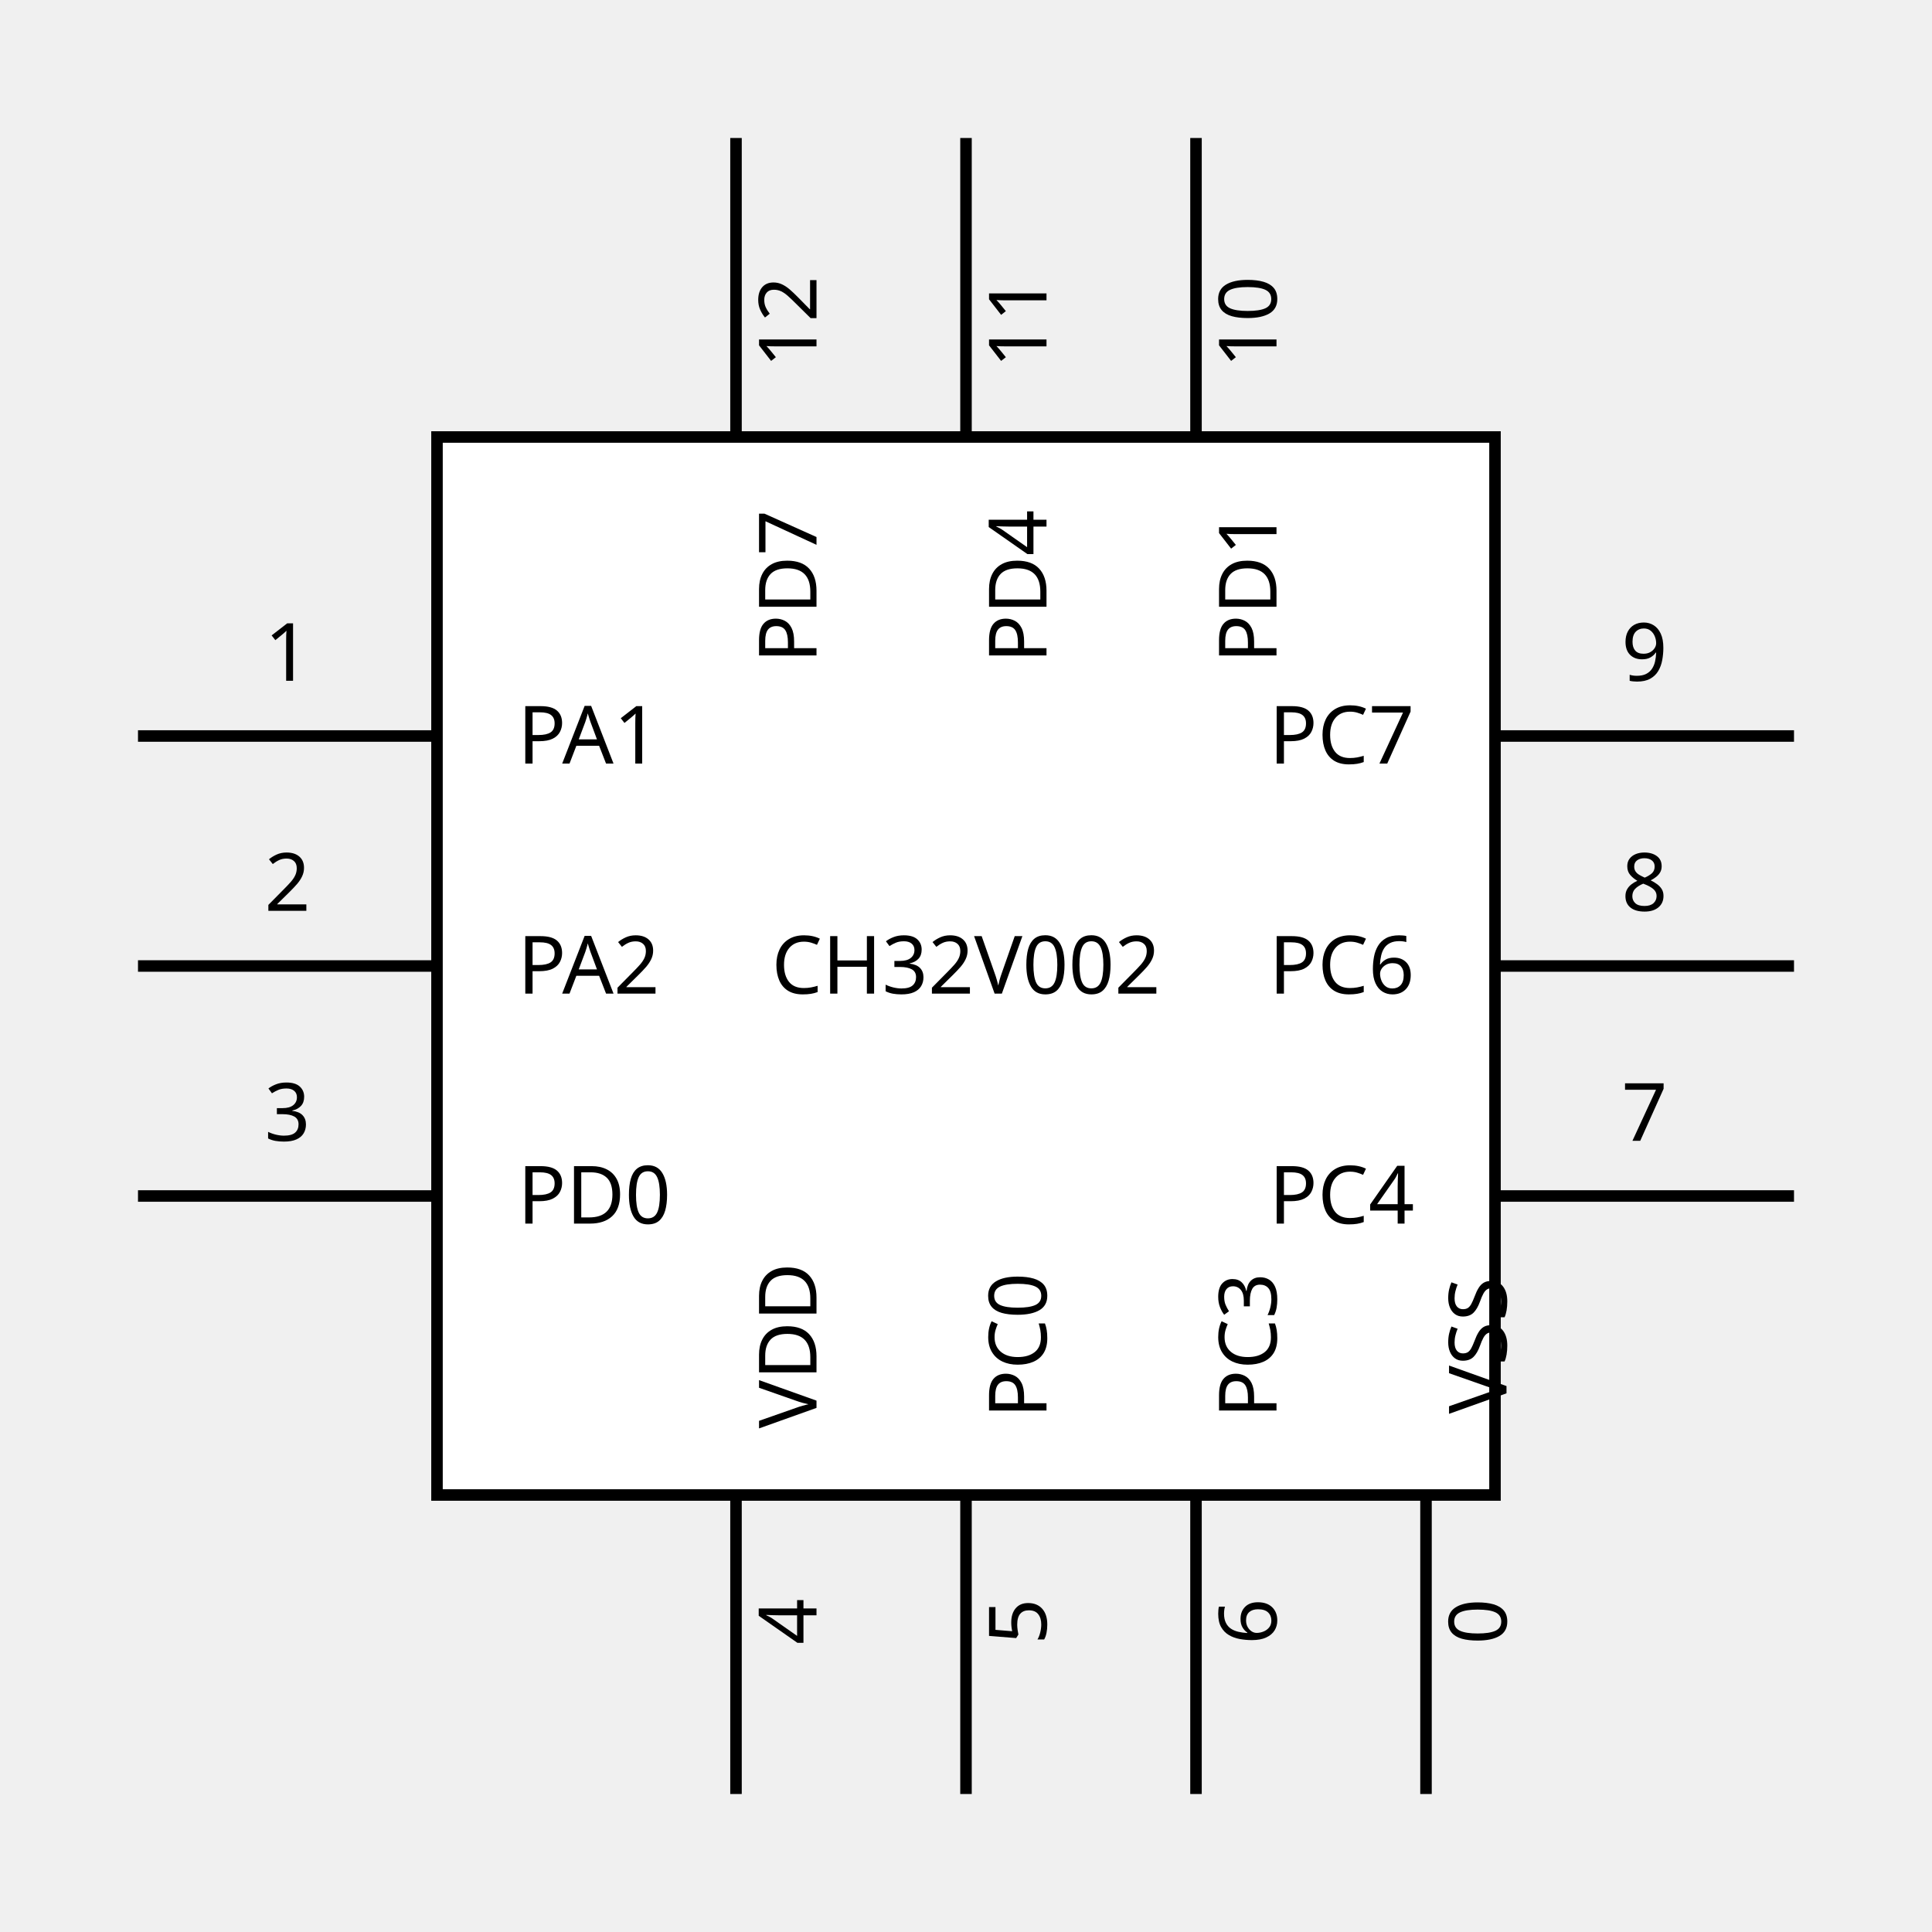
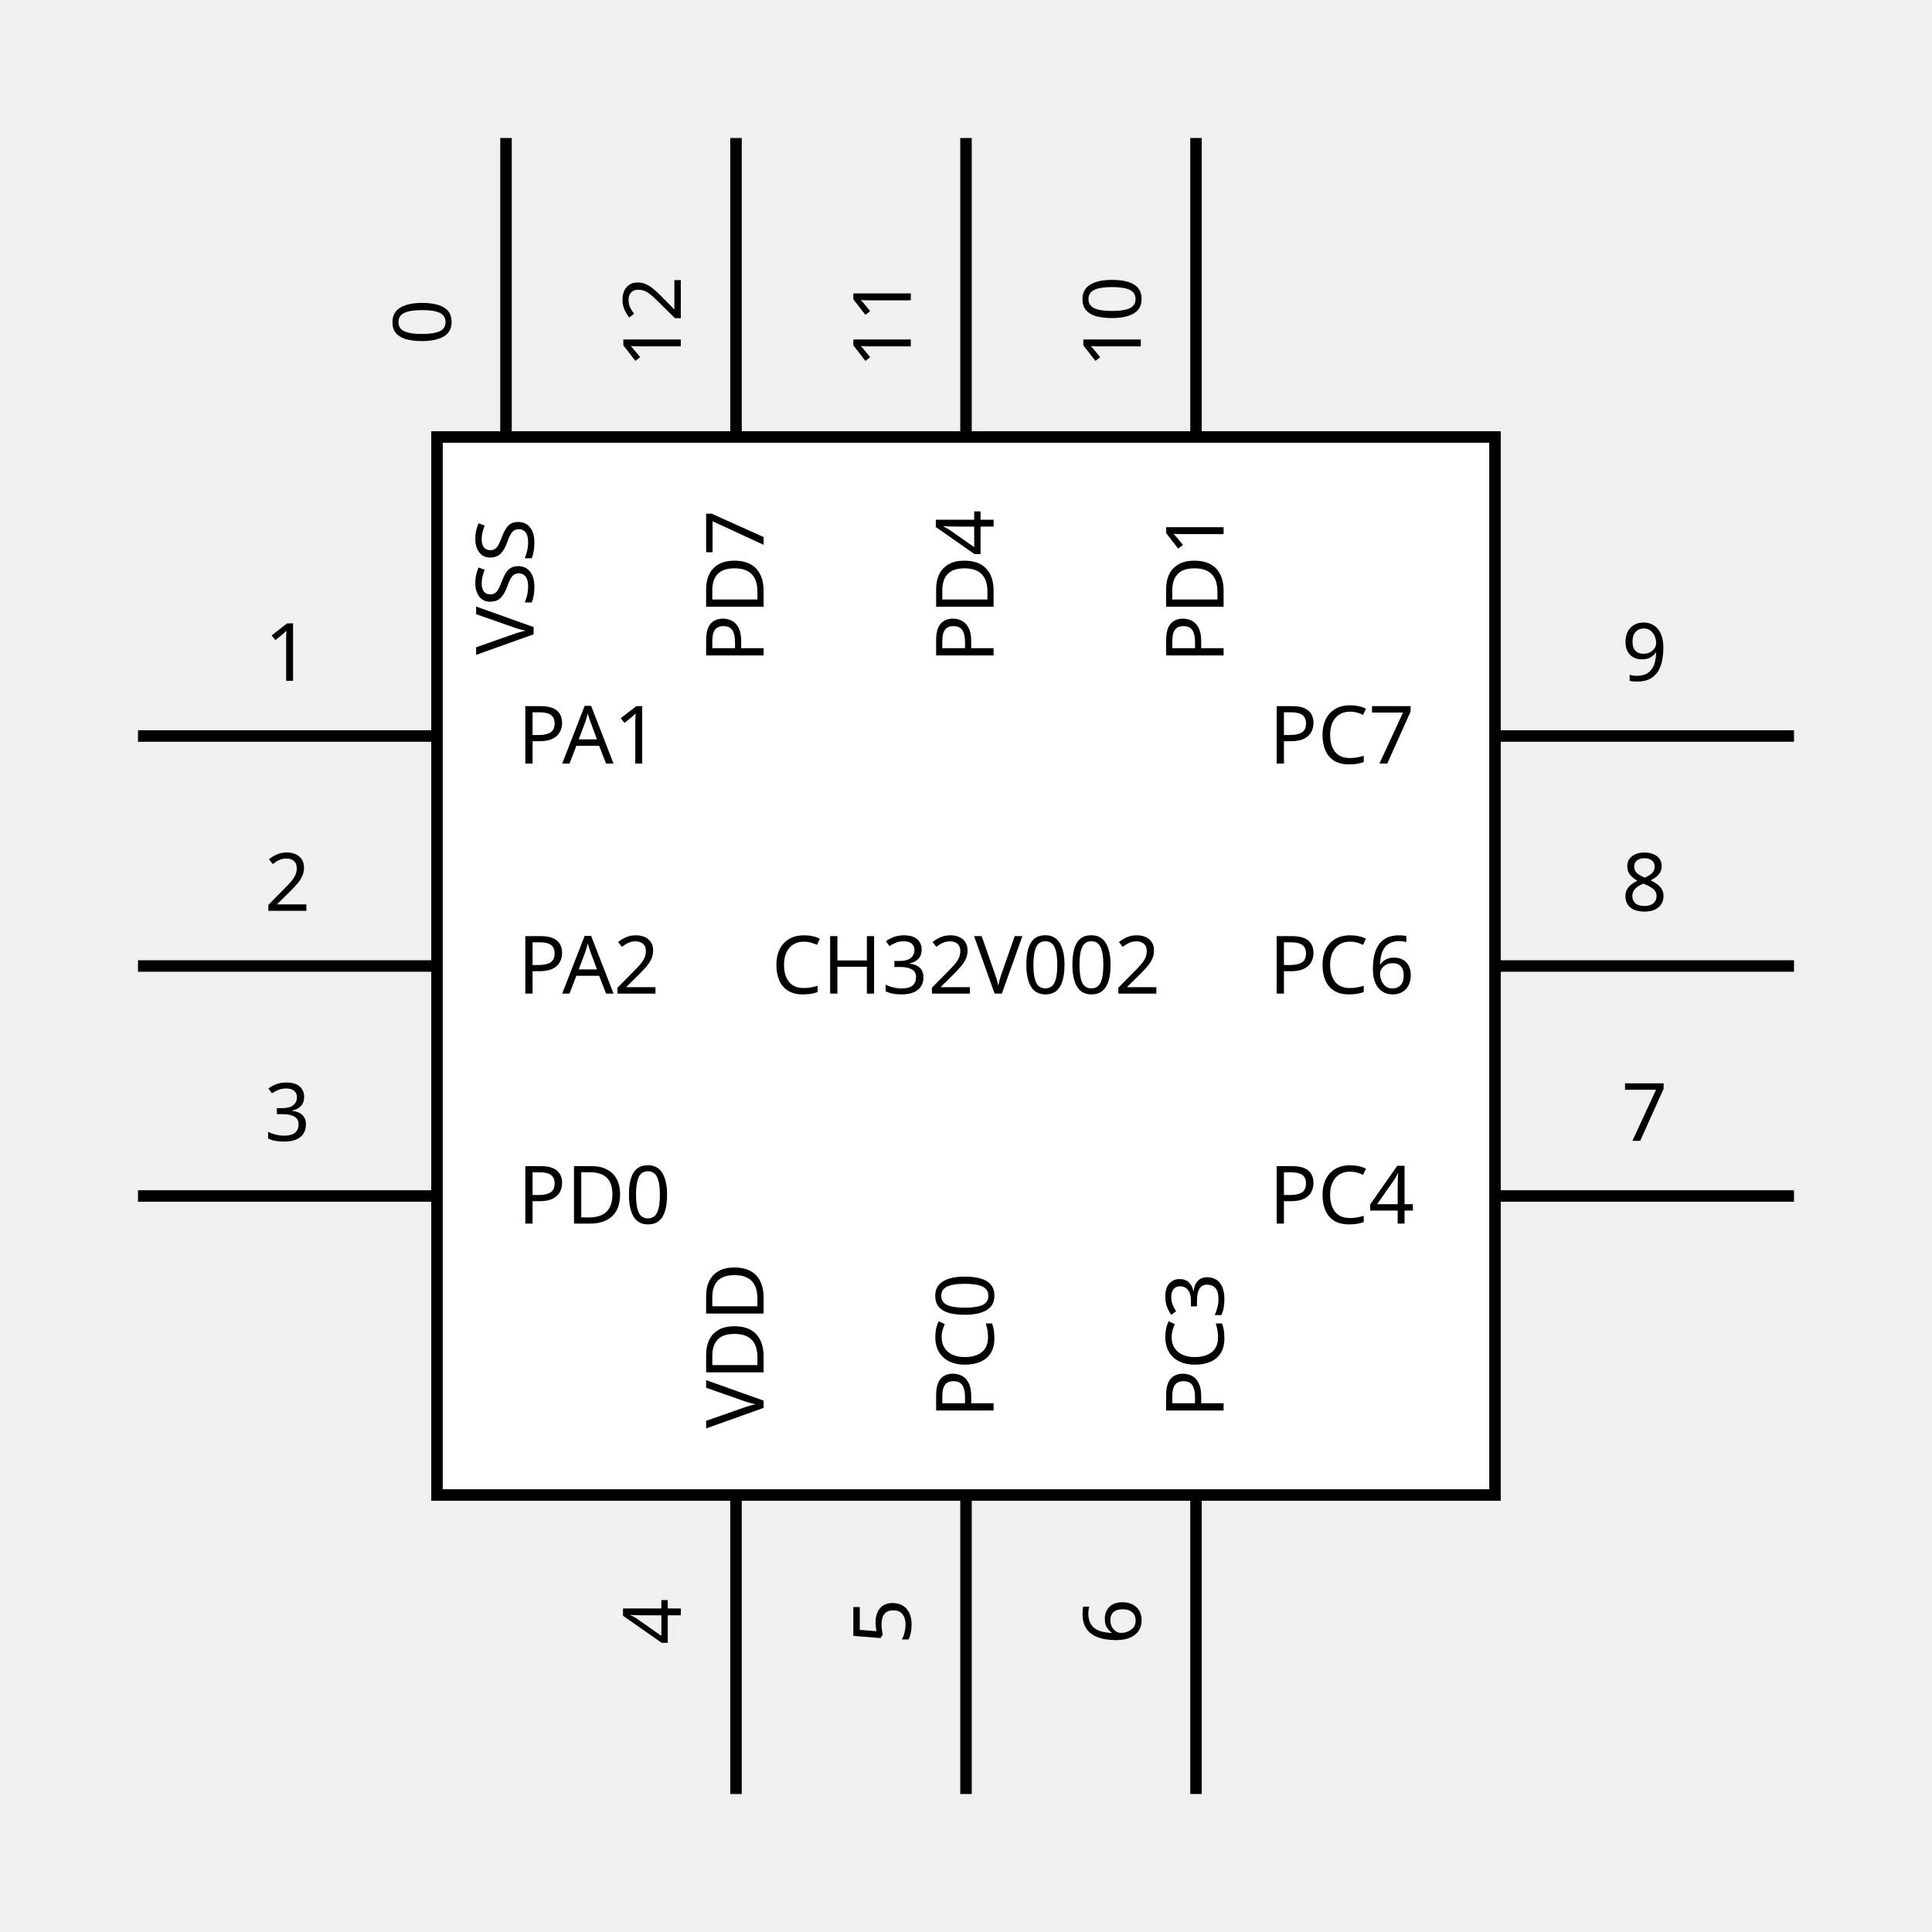
<svg xmlns="http://www.w3.org/2000/svg" width="0.84in" height="0.84in" viewBox="-190 -190 840 840">
  <g id="schematic">
    <rect x="0" y="0" width="460" height="460" fill="#FFFFFF" stroke="#000000" stroke-width="5" />
    <line class="pin" id="connector0pin" connectorname="PA1" x1="0" y1="130" x2="-130" y2="130" stroke="#000000" stroke-width="5" />
    <rect class="terminal" id="connector0terminal" x="-130" y="130" width="0" height="0" fill="none" />
    <text x="-65" y="106" font-size="35" fill="#000000" text-anchor="middle" font-family="DroidSans">1</text>
    <text x="35" y="142" font-size="35" fill="#000000" text-anchor="start" font-family="DroidSans">PA1</text>
    <line class="pin" id="connector1pin" connectorname="PA2" x1="0" y1="230" x2="-130" y2="230" stroke="#000000" stroke-width="5" />
    <rect class="terminal" id="connector1terminal" x="-130" y="230" width="0" height="0" fill="none" />
    <text x="-65" y="206" font-size="35" fill="#000000" text-anchor="middle" font-family="DroidSans">2</text>
    <text x="35" y="242" font-size="35" fill="#000000" text-anchor="start" font-family="DroidSans">PA2</text>
    <line class="pin" id="connector2pin" connectorname="PD0" x1="0" y1="330" x2="-130" y2="330" stroke="#000000" stroke-width="5" />
    <rect class="terminal" id="connector2terminal" x="-130" y="330" width="0" height="0" fill="none" />
    <text x="-65" y="306" font-size="35" fill="#000000" text-anchor="middle" font-family="DroidSans">3</text>
    <text x="35" y="342" font-size="35" fill="#000000" text-anchor="start" font-family="DroidSans">PD0</text>
    <line class="pin" id="connector3pin" connectorname="VDD" x1="130" y1="460" x2="130" y2="590" stroke="#000000" stroke-width="5" />
    <rect class="terminal" id="connector3terminal" x="130" y="590" width="0" height="0" fill="none" />
-     <text x="165" y="515" font-size="35" fill="#000000" text-anchor="middle" font-family="DroidSans" transform="rotate(270 165 515)">4</text>
-     <text x="165" y="395" font-size="35" fill="#000000" text-anchor="middle" font-family="DroidSans" transform="rotate(270 165 395)">VDD</text>
+     <text x="106" y="515" font-size="35" fill="#000000" text-anchor="middle" font-family="DroidSans" transform="rotate(270 106 515)">4</text>
+     <text x="142" y="395" font-size="35" fill="#000000" text-anchor="middle" font-family="DroidSans" transform="rotate(270 142 395)">VDD</text>
    <line class="pin" id="connector4pin" connectorname="PC0" x1="230" y1="460" x2="230" y2="590" stroke="#000000" stroke-width="5" />
    <rect class="terminal" id="connector4terminal" x="230" y="590" width="0" height="0" fill="none" />
-     <text x="265" y="515" font-size="35" fill="#000000" text-anchor="middle" font-family="DroidSans" transform="rotate(270 265 515)">5</text>
-     <text x="265" y="395" font-size="35" fill="#000000" text-anchor="middle" font-family="DroidSans" transform="rotate(270 265 395)">PC0</text>
+     <text x="206" y="515" font-size="35" fill="#000000" text-anchor="middle" font-family="DroidSans" transform="rotate(270 206 515)">5</text>
+     <text x="242" y="395" font-size="35" fill="#000000" text-anchor="middle" font-family="DroidSans" transform="rotate(270 242 395)">PC0</text>
    <line class="pin" id="connector5pin" connectorname="PC3" x1="330" y1="460" x2="330" y2="590" stroke="#000000" stroke-width="5" />
    <rect class="terminal" id="connector5terminal" x="330" y="590" width="0" height="0" fill="none" />
-     <text x="365" y="515" font-size="35" fill="#000000" text-anchor="middle" font-family="DroidSans" transform="rotate(270 365 515)">6</text>
-     <text x="365" y="395" font-size="35" fill="#000000" text-anchor="middle" font-family="DroidSans" transform="rotate(270 365 395)">PC3</text>
+     <text x="306" y="515" font-size="35" fill="#000000" text-anchor="middle" font-family="DroidSans" transform="rotate(270 306 515)">6</text>
+     <text x="342" y="395" font-size="35" fill="#000000" text-anchor="middle" font-family="DroidSans" transform="rotate(270 342 395)">PC3</text>
    <line class="pin" id="connector6pin" connectorname="PC4" x1="460" y1="330" x2="590" y2="330" stroke="#000000" stroke-width="5" />
    <rect class="terminal" id="connector6terminal" x="590" y="330" width="0" height="0" fill="none" />
    <text x="525" y="306" font-size="35" fill="#000000" text-anchor="middle" font-family="DroidSans">7</text>
    <text x="425" y="342" font-size="35" fill="#000000" text-anchor="end" font-family="DroidSans">PC4</text>
    <line class="pin" id="connector7pin" connectorname="PC6" x1="460" y1="230" x2="590" y2="230" stroke="#000000" stroke-width="5" />
    <rect class="terminal" id="connector7terminal" x="590" y="230" width="0" height="0" fill="none" />
    <text x="525" y="206" font-size="35" fill="#000000" text-anchor="middle" font-family="DroidSans">8</text>
    <text x="425" y="242" font-size="35" fill="#000000" text-anchor="end" font-family="DroidSans">PC6</text>
    <line class="pin" id="connector8pin" connectorname="PC7" x1="460" y1="130" x2="590" y2="130" stroke="#000000" stroke-width="5" />
    <rect class="terminal" id="connector8terminal" x="590" y="130" width="0" height="0" fill="none" />
    <text x="525" y="106" font-size="35" fill="#000000" text-anchor="middle" font-family="DroidSans">9</text>
    <text x="425" y="142" font-size="35" fill="#000000" text-anchor="end" font-family="DroidSans">PC7</text>
    <line class="pin" id="connector9pin" connectorname="PD1" x1="330" y1="0" x2="330" y2="-130" stroke="#000000" stroke-width="5" />
    <rect class="terminal" id="connector9terminal" x="330" y="-130" width="0" height="0" fill="none" />
-     <text x="365" y="-50" font-size="35" fill="#000000" text-anchor="middle" font-family="DroidSans" transform="rotate(270 365 -50)">10</text>
-     <text x="365" y="65" font-size="35" fill="#000000" text-anchor="middle" font-family="DroidSans" transform="rotate(270 365 65)">PD1</text>
+     <text x="306" y="-50" font-size="35" fill="#000000" text-anchor="middle" font-family="DroidSans" transform="rotate(270 306 -50)">10</text>
+     <text x="342" y="65" font-size="35" fill="#000000" text-anchor="middle" font-family="DroidSans" transform="rotate(270 342 65)">PD1</text>
    <line class="pin" id="connector10pin" connectorname="PD4" x1="230" y1="0" x2="230" y2="-130" stroke="#000000" stroke-width="5" />
    <rect class="terminal" id="connector10terminal" x="230" y="-130" width="0" height="0" fill="none" />
-     <text x="265" y="-50" font-size="35" fill="#000000" text-anchor="middle" font-family="DroidSans" transform="rotate(270 265 -50)">11</text>
-     <text x="265" y="65" font-size="35" fill="#000000" text-anchor="middle" font-family="DroidSans" transform="rotate(270 265 65)">PD4</text>
+     <text x="206" y="-50" font-size="35" fill="#000000" text-anchor="middle" font-family="DroidSans" transform="rotate(270 206 -50)">11</text>
+     <text x="242" y="65" font-size="35" fill="#000000" text-anchor="middle" font-family="DroidSans" transform="rotate(270 242 65)">PD4</text>
    <line class="pin" id="connector11pin" connectorname="PD7" x1="130" y1="0" x2="130" y2="-130" stroke="#000000" stroke-width="5" />
    <rect class="terminal" id="connector11terminal" x="130" y="-130" width="0" height="0" fill="none" />
-     <text x="165" y="-50" font-size="35" fill="#000000" text-anchor="middle" font-family="DroidSans" transform="rotate(270 165 -50)">12</text>
-     <text x="165" y="65" font-size="35" fill="#000000" text-anchor="middle" font-family="DroidSans" transform="rotate(270 165 65)">PD7</text>
-     <line class="pin" id="connector12pin" connectorname="VSS" x1="430" y1="460" x2="430" y2="590" stroke="#000000" stroke-width="5" />
-     <rect class="terminal" id="connector12terminal" x="430" y="590" width="0" height="0" fill="none" />
-     <text x="465" y="515" font-size="35" fill="#000000" text-anchor="middle" font-family="DroidSans" transform="rotate(270 465 515)">0</text>
-     <text x="465" y="395" font-size="35" fill="#000000" text-anchor="middle" font-family="DroidSans" transform="rotate(270 465 395)">VSS</text>
+     <text x="106" y="-50" font-size="35" fill="#000000" text-anchor="middle" font-family="DroidSans" transform="rotate(270 106 -50)">12</text>
+     <text x="142" y="65" font-size="35" fill="#000000" text-anchor="middle" font-family="DroidSans" transform="rotate(270 142 65)">PD7</text>
+     <line class="pin" id="connector12pin" connectorname="VSS" x1="30" y1="0" x2="30" y2="-130" stroke="#000000" stroke-width="5" />
+     <rect class="terminal" id="connector12terminal" x="30" y="-130" width="0" height="0" fill="none" />
+     <text x="6" y="-50" font-size="35" fill="#000000" text-anchor="middle" font-family="DroidSans" transform="rotate(270 6 -50)">0</text>
+     <text x="42" y="65" font-size="35" fill="#000000" text-anchor="middle" font-family="DroidSans" transform="rotate(270 42 65)">VSS</text>
    <text x="230" y="242" font-size="35" fill="#000000" text-anchor="middle" font-family="DroidSans">CH32V002</text>
  </g>
</svg>
